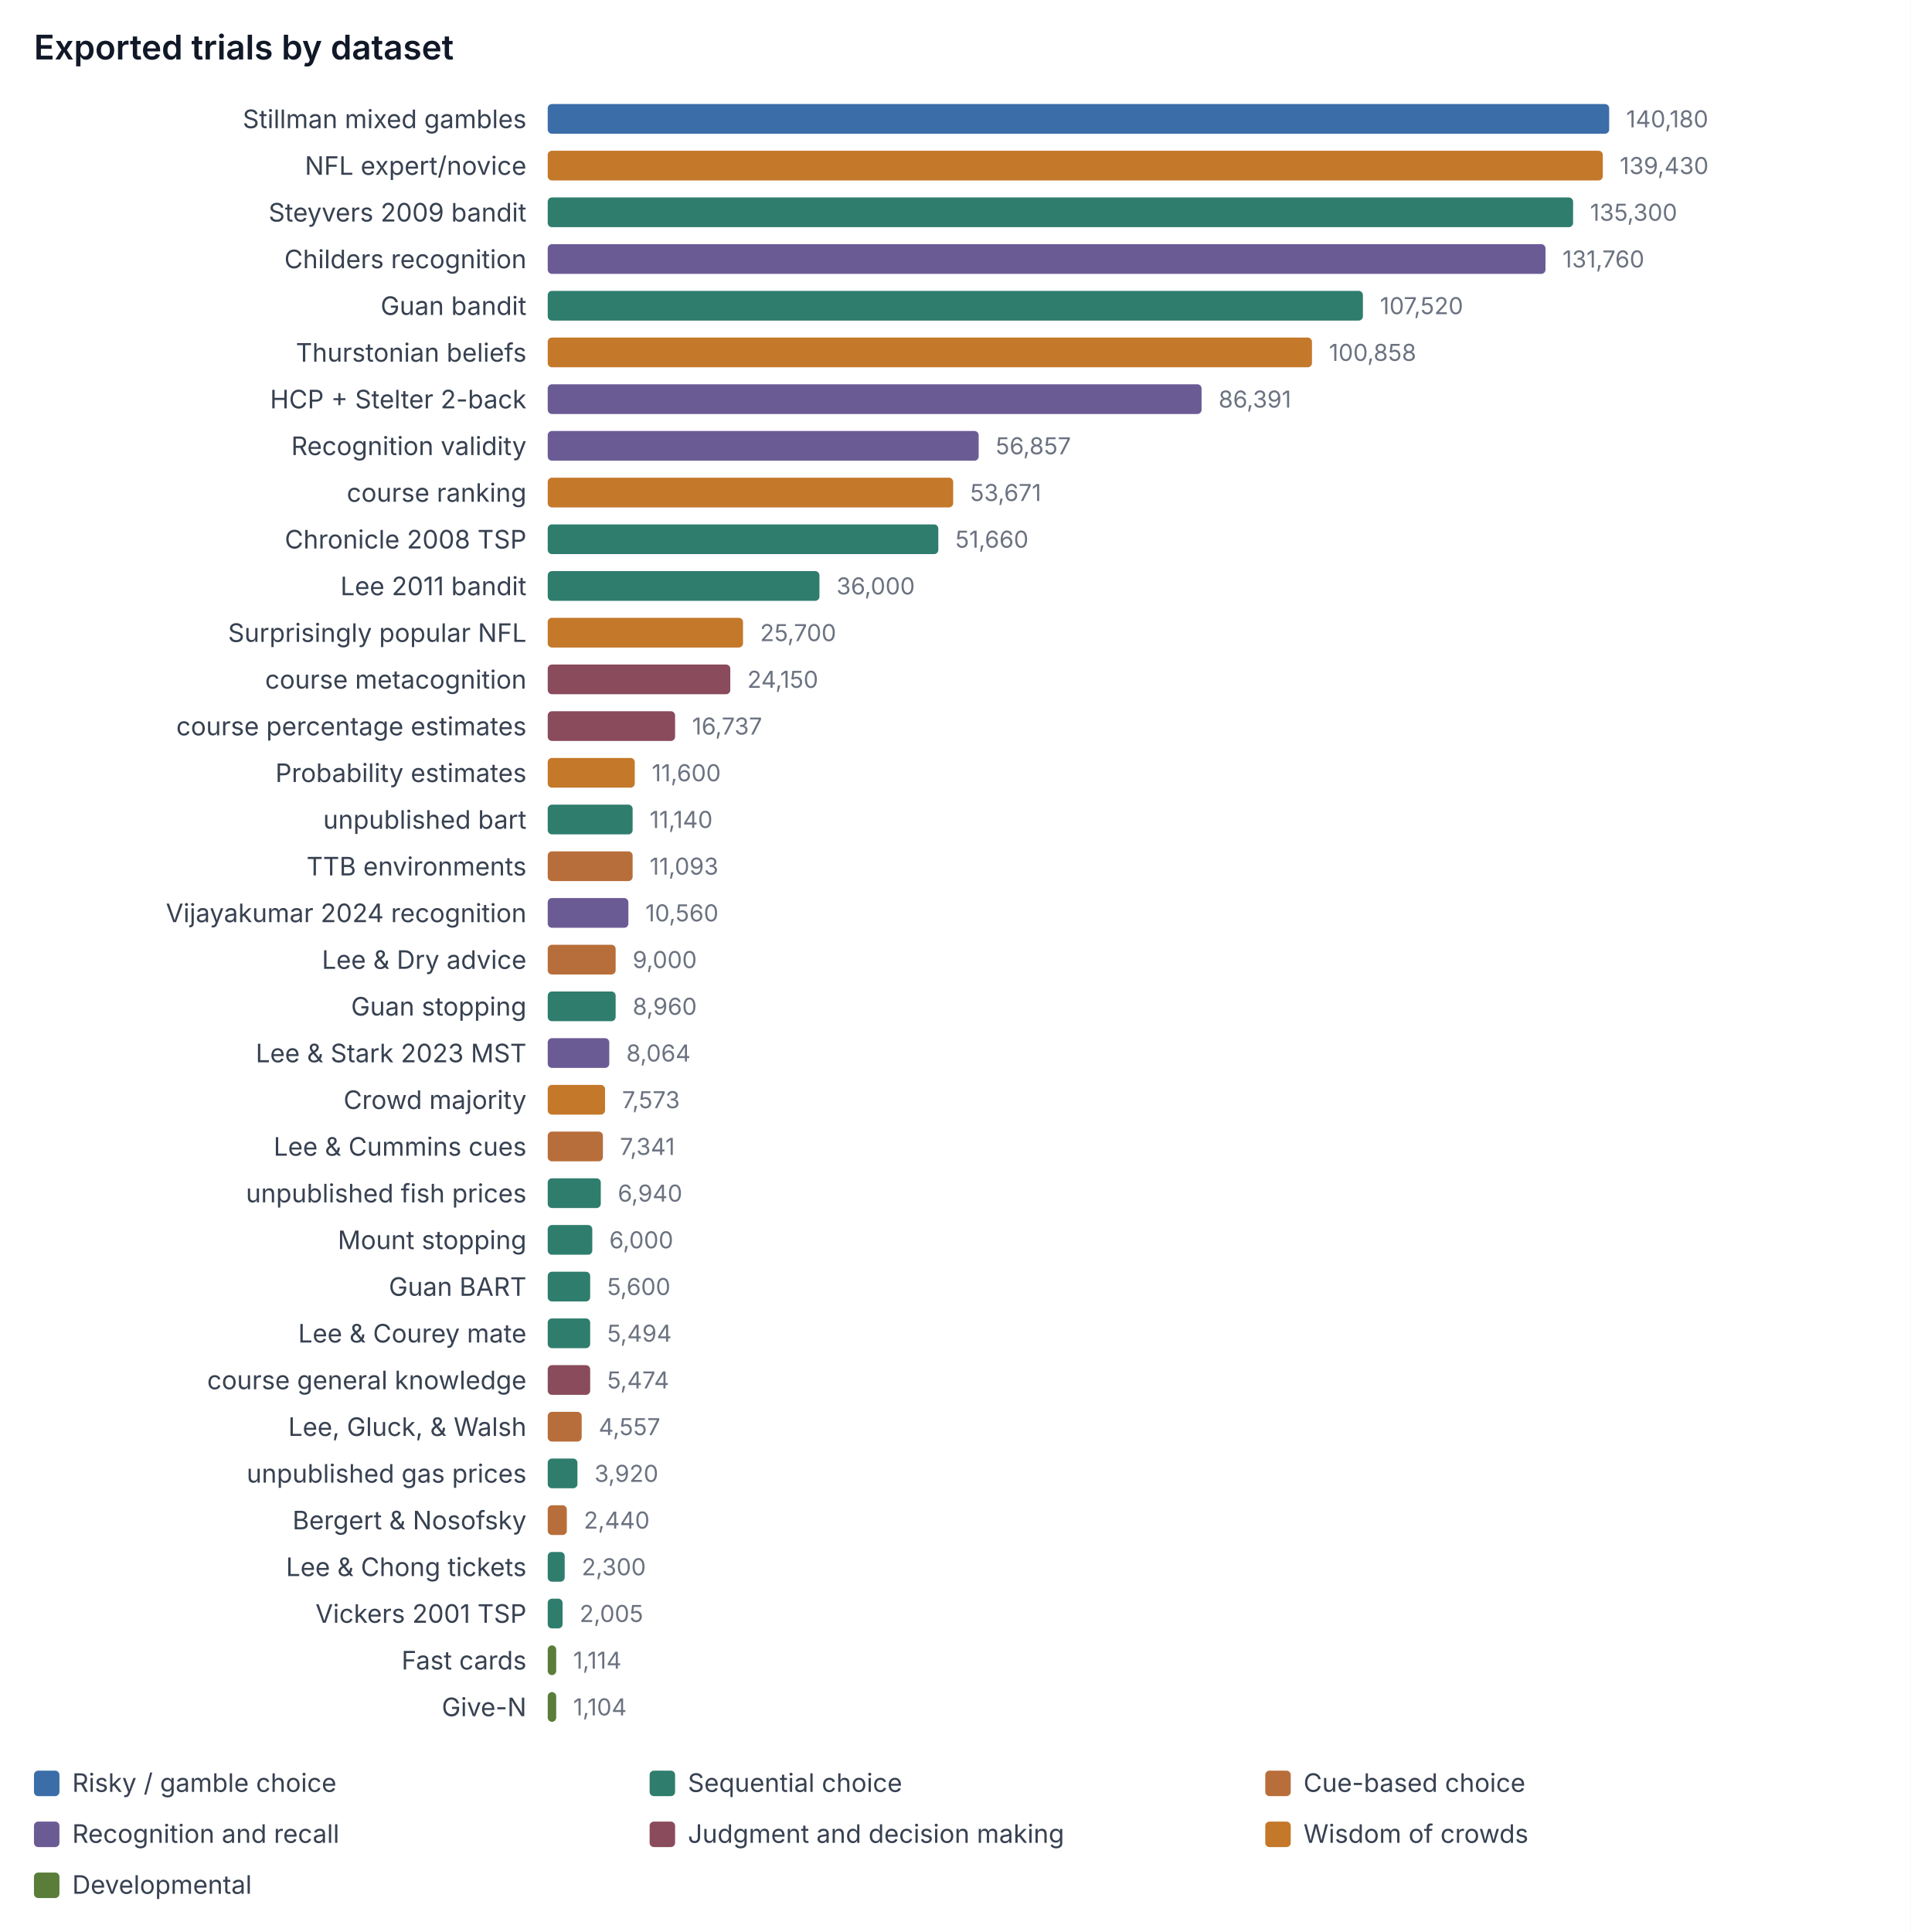
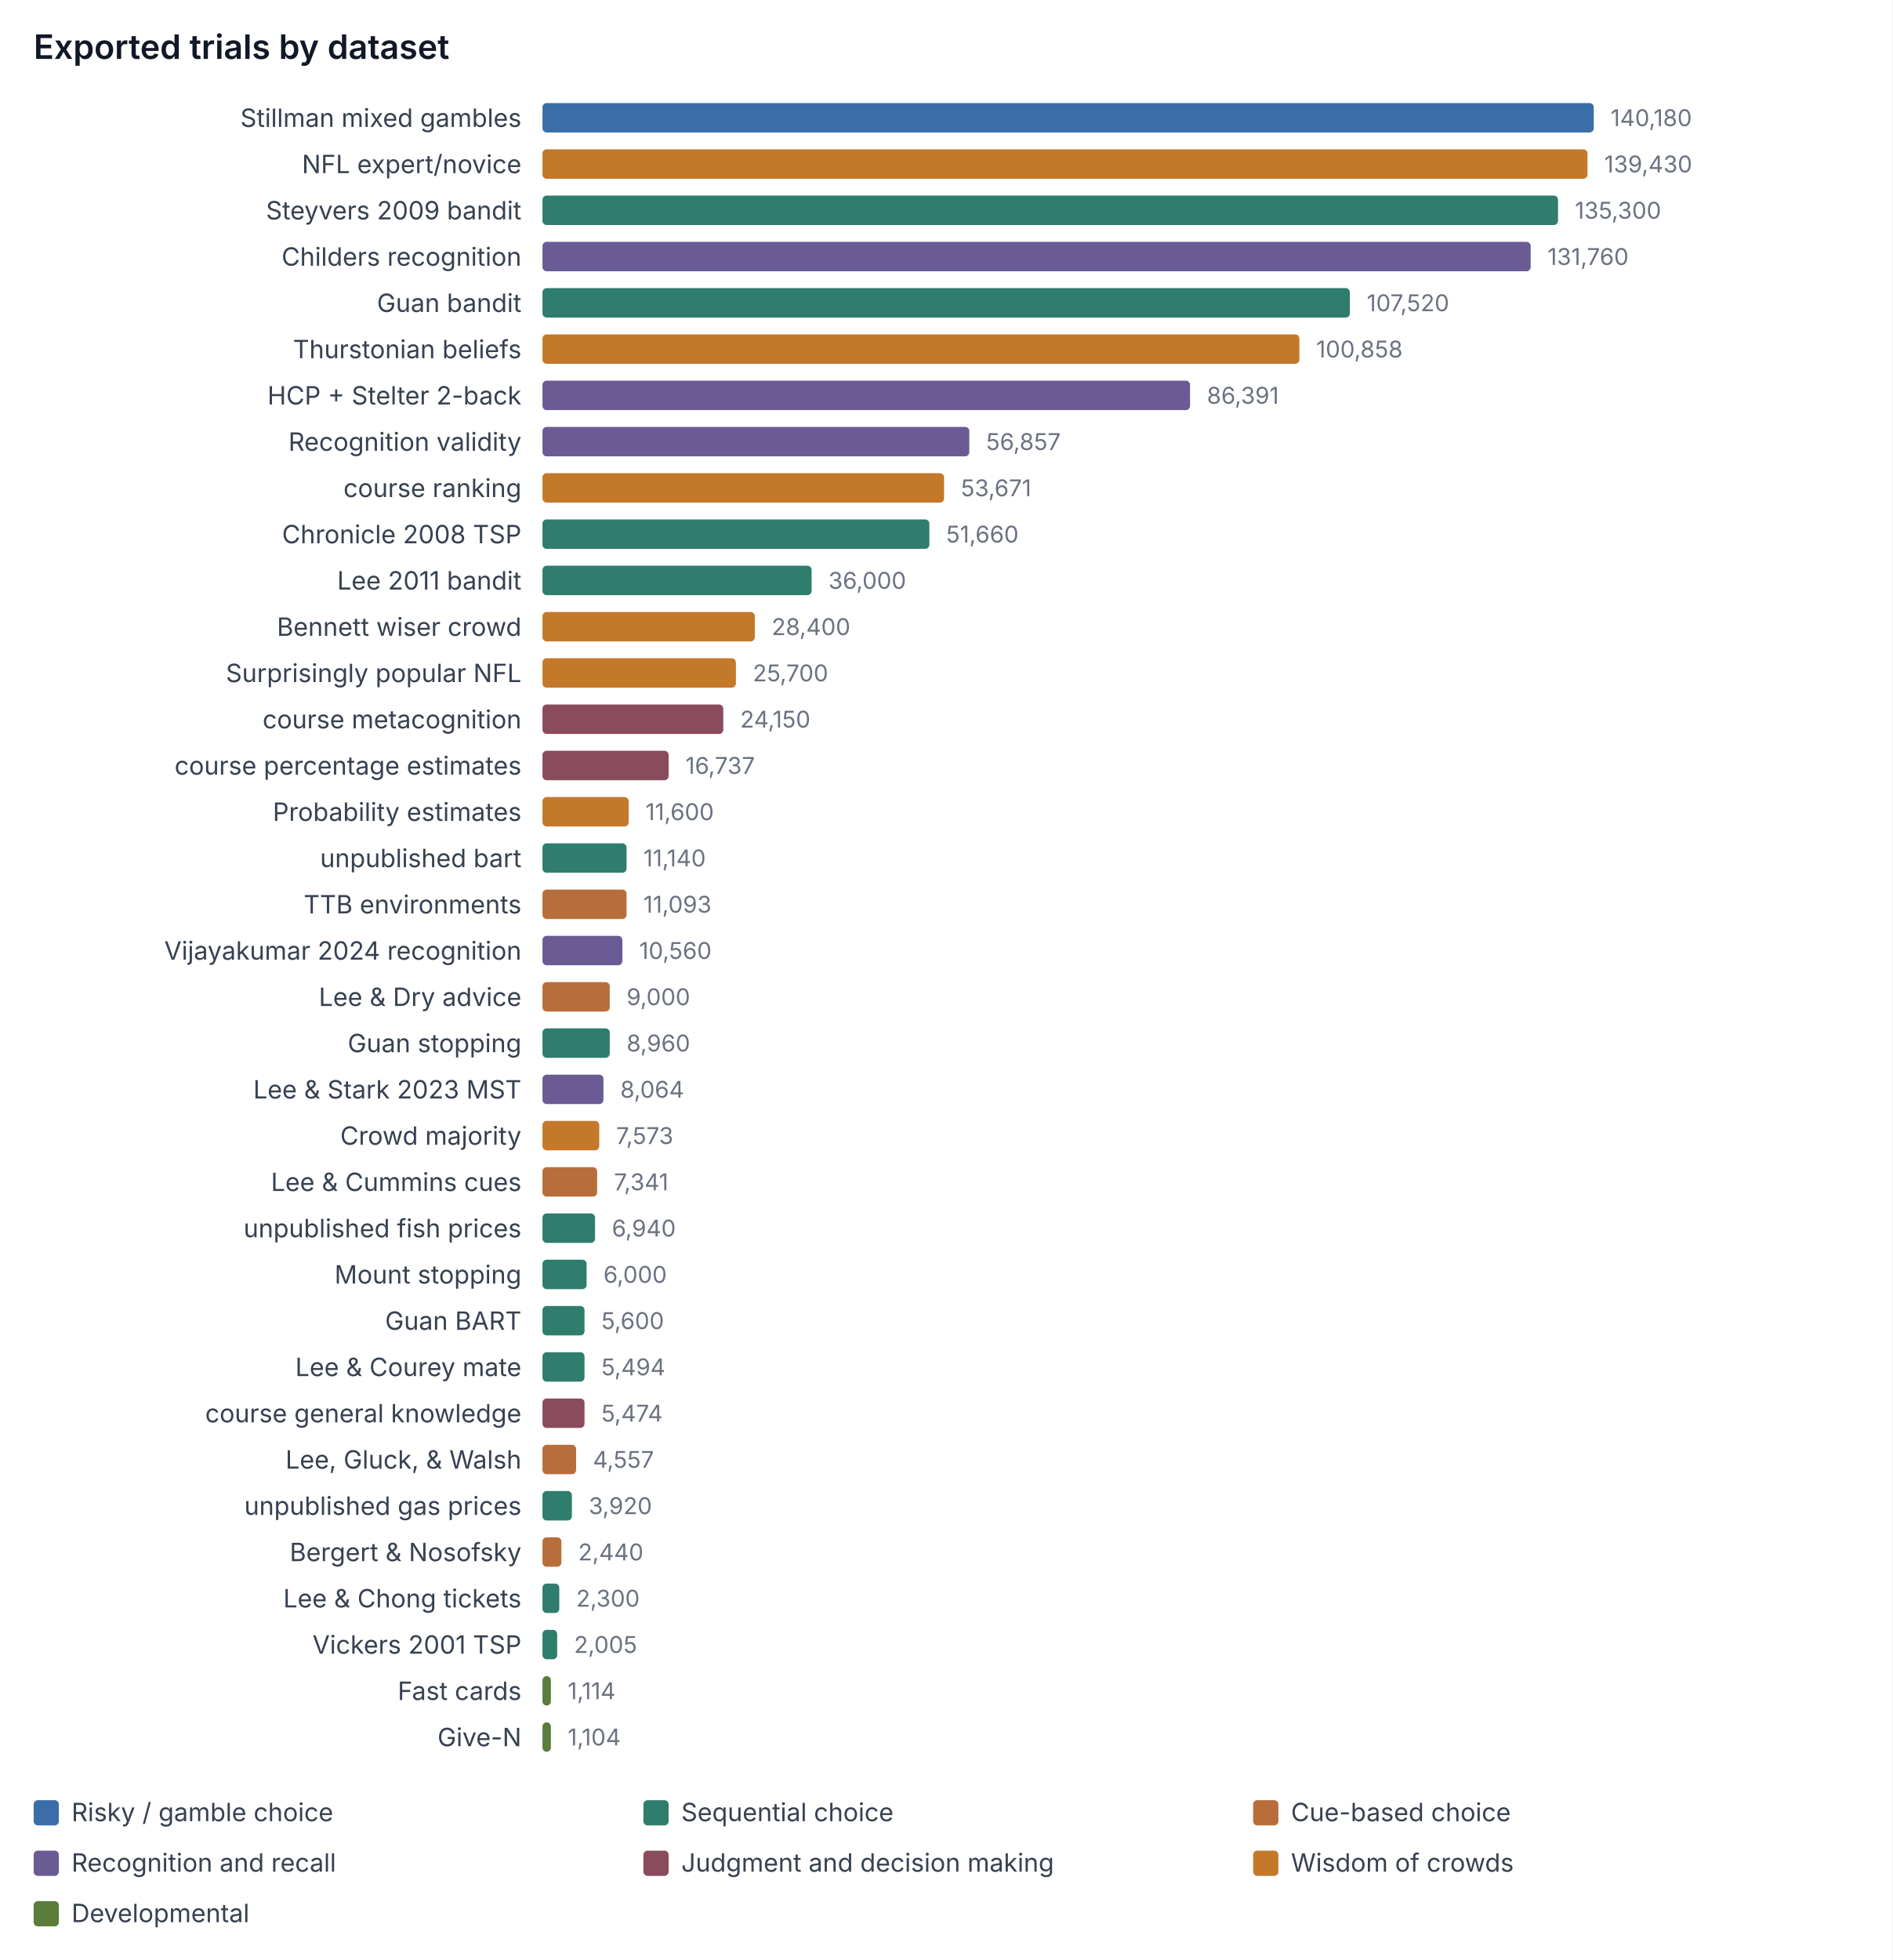
- <svg xmlns="http://www.w3.org/2000/svg" width="900" height="910" viewBox="0 0 900 910" role="img" aria-labelledby="title desc">
+ <svg xmlns="http://www.w3.org/2000/svg" width="900" height="932" viewBox="0 0 900 932" role="img" aria-labelledby="title desc">
  <rect width="100%" height="100%" fill="#ffffff" />
  <text x="16" y="28" font-family="system-ui, -apple-system, Segoe UI, sans-serif" font-size="16" font-weight="600" fill="#111827">Exported trials by dataset</text>
  <text x="248" y="56.0" text-anchor="end" dominant-baseline="middle" font-family="system-ui, -apple-system, Segoe UI, sans-serif" font-size="12" fill="#374151">Stillman mixed gambles</text>
  <rect x="258" y="49" width="500" height="14" rx="2" fill="#3b6ea8" />
  <text x="766" y="56.0" dominant-baseline="middle" font-family="system-ui, -apple-system, Segoe UI, sans-serif" font-size="11" fill="#6b7280">140,180</text>
  <text x="248" y="78.0" text-anchor="end" dominant-baseline="middle" font-family="system-ui, -apple-system, Segoe UI, sans-serif" font-size="12" fill="#374151">NFL expert/novice</text>
  <rect x="258" y="71" width="497" height="14" rx="2" fill="#c4782a" />
  <text x="763" y="78.0" dominant-baseline="middle" font-family="system-ui, -apple-system, Segoe UI, sans-serif" font-size="11" fill="#6b7280">139,430</text>
  <text x="248" y="100.0" text-anchor="end" dominant-baseline="middle" font-family="system-ui, -apple-system, Segoe UI, sans-serif" font-size="12" fill="#374151">Steyvers 2009 bandit</text>
  <rect x="258" y="93" width="483" height="14" rx="2" fill="#2f7d6d" />
  <text x="749" y="100.0" dominant-baseline="middle" font-family="system-ui, -apple-system, Segoe UI, sans-serif" font-size="11" fill="#6b7280">135,300</text>
  <text x="248" y="122.0" text-anchor="end" dominant-baseline="middle" font-family="system-ui, -apple-system, Segoe UI, sans-serif" font-size="12" fill="#374151">Childers recognition</text>
  <rect x="258" y="115" width="470" height="14" rx="2" fill="#6b5b95" />
  <text x="736" y="122.0" dominant-baseline="middle" font-family="system-ui, -apple-system, Segoe UI, sans-serif" font-size="11" fill="#6b7280">131,760</text>
  <text x="248" y="144.0" text-anchor="end" dominant-baseline="middle" font-family="system-ui, -apple-system, Segoe UI, sans-serif" font-size="12" fill="#374151">Guan bandit</text>
  <rect x="258" y="137" width="384" height="14" rx="2" fill="#2f7d6d" />
  <text x="650" y="144.0" dominant-baseline="middle" font-family="system-ui, -apple-system, Segoe UI, sans-serif" font-size="11" fill="#6b7280">107,520</text>
  <text x="248" y="166.0" text-anchor="end" dominant-baseline="middle" font-family="system-ui, -apple-system, Segoe UI, sans-serif" font-size="12" fill="#374151">Thurstonian beliefs</text>
  <rect x="258" y="159" width="360" height="14" rx="2" fill="#c4782a" />
  <text x="626" y="166.0" dominant-baseline="middle" font-family="system-ui, -apple-system, Segoe UI, sans-serif" font-size="11" fill="#6b7280">100,858</text>
  <text x="248" y="188.0" text-anchor="end" dominant-baseline="middle" font-family="system-ui, -apple-system, Segoe UI, sans-serif" font-size="12" fill="#374151">HCP + Stelter 2-back</text>
  <rect x="258" y="181" width="308" height="14" rx="2" fill="#6b5b95" />
  <text x="574" y="188.0" dominant-baseline="middle" font-family="system-ui, -apple-system, Segoe UI, sans-serif" font-size="11" fill="#6b7280">86,391</text>
  <text x="248" y="210.0" text-anchor="end" dominant-baseline="middle" font-family="system-ui, -apple-system, Segoe UI, sans-serif" font-size="12" fill="#374151">Recognition validity</text>
  <rect x="258" y="203" width="203" height="14" rx="2" fill="#6b5b95" />
  <text x="469" y="210.0" dominant-baseline="middle" font-family="system-ui, -apple-system, Segoe UI, sans-serif" font-size="11" fill="#6b7280">56,857</text>
  <text x="248" y="232.0" text-anchor="end" dominant-baseline="middle" font-family="system-ui, -apple-system, Segoe UI, sans-serif" font-size="12" fill="#374151">course ranking</text>
  <rect x="258" y="225" width="191" height="14" rx="2" fill="#c4782a" />
  <text x="457" y="232.0" dominant-baseline="middle" font-family="system-ui, -apple-system, Segoe UI, sans-serif" font-size="11" fill="#6b7280">53,671</text>
  <text x="248" y="254.0" text-anchor="end" dominant-baseline="middle" font-family="system-ui, -apple-system, Segoe UI, sans-serif" font-size="12" fill="#374151">Chronicle 2008 TSP</text>
  <rect x="258" y="247" width="184" height="14" rx="2" fill="#2f7d6d" />
  <text x="450" y="254.0" dominant-baseline="middle" font-family="system-ui, -apple-system, Segoe UI, sans-serif" font-size="11" fill="#6b7280">51,660</text>
  <text x="248" y="276.0" text-anchor="end" dominant-baseline="middle" font-family="system-ui, -apple-system, Segoe UI, sans-serif" font-size="12" fill="#374151">Lee 2011 bandit</text>
  <rect x="258" y="269" width="128" height="14" rx="2" fill="#2f7d6d" />
  <text x="394" y="276.0" dominant-baseline="middle" font-family="system-ui, -apple-system, Segoe UI, sans-serif" font-size="11" fill="#6b7280">36,000</text>
-   <text x="248" y="298.0" text-anchor="end" dominant-baseline="middle" font-family="system-ui, -apple-system, Segoe UI, sans-serif" font-size="12" fill="#374151">Surprisingly popular NFL</text>
-   <rect x="258" y="291" width="92" height="14" rx="2" fill="#c4782a" />
-   <text x="358" y="298.0" dominant-baseline="middle" font-family="system-ui, -apple-system, Segoe UI, sans-serif" font-size="11" fill="#6b7280">25,700</text>
-   <text x="248" y="320.0" text-anchor="end" dominant-baseline="middle" font-family="system-ui, -apple-system, Segoe UI, sans-serif" font-size="12" fill="#374151">course metacognition</text>
-   <rect x="258" y="313" width="86" height="14" rx="2" fill="#8a4b5c" />
-   <text x="352" y="320.0" dominant-baseline="middle" font-family="system-ui, -apple-system, Segoe UI, sans-serif" font-size="11" fill="#6b7280">24,150</text>
-   <text x="248" y="342.0" text-anchor="end" dominant-baseline="middle" font-family="system-ui, -apple-system, Segoe UI, sans-serif" font-size="12" fill="#374151">course percentage estimates</text>
-   <rect x="258" y="335" width="60" height="14" rx="2" fill="#8a4b5c" />
-   <text x="326" y="342.0" dominant-baseline="middle" font-family="system-ui, -apple-system, Segoe UI, sans-serif" font-size="11" fill="#6b7280">16,737</text>
-   <text x="248" y="364.0" text-anchor="end" dominant-baseline="middle" font-family="system-ui, -apple-system, Segoe UI, sans-serif" font-size="12" fill="#374151">Probability estimates</text>
-   <rect x="258" y="357" width="41" height="14" rx="2" fill="#c4782a" />
-   <text x="307" y="364.0" dominant-baseline="middle" font-family="system-ui, -apple-system, Segoe UI, sans-serif" font-size="11" fill="#6b7280">11,600</text>
-   <text x="248" y="386.0" text-anchor="end" dominant-baseline="middle" font-family="system-ui, -apple-system, Segoe UI, sans-serif" font-size="12" fill="#374151">unpublished bart</text>
-   <rect x="258" y="379" width="40" height="14" rx="2" fill="#2f7d6d" />
-   <text x="306" y="386.0" dominant-baseline="middle" font-family="system-ui, -apple-system, Segoe UI, sans-serif" font-size="11" fill="#6b7280">11,140</text>
-   <text x="248" y="408.0" text-anchor="end" dominant-baseline="middle" font-family="system-ui, -apple-system, Segoe UI, sans-serif" font-size="12" fill="#374151">TTB environments</text>
-   <rect x="258" y="401" width="40" height="14" rx="2" fill="#b86e3a" />
-   <text x="306" y="408.0" dominant-baseline="middle" font-family="system-ui, -apple-system, Segoe UI, sans-serif" font-size="11" fill="#6b7280">11,093</text>
-   <text x="248" y="430.0" text-anchor="end" dominant-baseline="middle" font-family="system-ui, -apple-system, Segoe UI, sans-serif" font-size="12" fill="#374151">Vijayakumar 2024 recognition</text>
-   <rect x="258" y="423" width="38" height="14" rx="2" fill="#6b5b95" />
-   <text x="304" y="430.0" dominant-baseline="middle" font-family="system-ui, -apple-system, Segoe UI, sans-serif" font-size="11" fill="#6b7280">10,560</text>
-   <text x="248" y="452.0" text-anchor="end" dominant-baseline="middle" font-family="system-ui, -apple-system, Segoe UI, sans-serif" font-size="12" fill="#374151">Lee &amp; Dry advice</text>
-   <rect x="258" y="445" width="32" height="14" rx="2" fill="#b86e3a" />
-   <text x="298" y="452.0" dominant-baseline="middle" font-family="system-ui, -apple-system, Segoe UI, sans-serif" font-size="11" fill="#6b7280">9,000</text>
-   <text x="248" y="474.0" text-anchor="end" dominant-baseline="middle" font-family="system-ui, -apple-system, Segoe UI, sans-serif" font-size="12" fill="#374151">Guan stopping</text>
-   <rect x="258" y="467" width="32" height="14" rx="2" fill="#2f7d6d" />
-   <text x="298" y="474.0" dominant-baseline="middle" font-family="system-ui, -apple-system, Segoe UI, sans-serif" font-size="11" fill="#6b7280">8,960</text>
-   <text x="248" y="496.0" text-anchor="end" dominant-baseline="middle" font-family="system-ui, -apple-system, Segoe UI, sans-serif" font-size="12" fill="#374151">Lee &amp; Stark 2023 MST</text>
-   <rect x="258" y="489" width="29" height="14" rx="2" fill="#6b5b95" />
-   <text x="295" y="496.0" dominant-baseline="middle" font-family="system-ui, -apple-system, Segoe UI, sans-serif" font-size="11" fill="#6b7280">8,064</text>
-   <text x="248" y="518.0" text-anchor="end" dominant-baseline="middle" font-family="system-ui, -apple-system, Segoe UI, sans-serif" font-size="12" fill="#374151">Crowd majority</text>
-   <rect x="258" y="511" width="27" height="14" rx="2" fill="#c4782a" />
-   <text x="293" y="518.0" dominant-baseline="middle" font-family="system-ui, -apple-system, Segoe UI, sans-serif" font-size="11" fill="#6b7280">7,573</text>
-   <text x="248" y="540.0" text-anchor="end" dominant-baseline="middle" font-family="system-ui, -apple-system, Segoe UI, sans-serif" font-size="12" fill="#374151">Lee &amp; Cummins cues</text>
-   <rect x="258" y="533" width="26" height="14" rx="2" fill="#b86e3a" />
-   <text x="292" y="540.0" dominant-baseline="middle" font-family="system-ui, -apple-system, Segoe UI, sans-serif" font-size="11" fill="#6b7280">7,341</text>
-   <text x="248" y="562.0" text-anchor="end" dominant-baseline="middle" font-family="system-ui, -apple-system, Segoe UI, sans-serif" font-size="12" fill="#374151">unpublished fish prices</text>
-   <rect x="258" y="555" width="25" height="14" rx="2" fill="#2f7d6d" />
-   <text x="291" y="562.0" dominant-baseline="middle" font-family="system-ui, -apple-system, Segoe UI, sans-serif" font-size="11" fill="#6b7280">6,940</text>
-   <text x="248" y="584.0" text-anchor="end" dominant-baseline="middle" font-family="system-ui, -apple-system, Segoe UI, sans-serif" font-size="12" fill="#374151">Mount stopping</text>
-   <rect x="258" y="577" width="21" height="14" rx="2" fill="#2f7d6d" />
-   <text x="287" y="584.0" dominant-baseline="middle" font-family="system-ui, -apple-system, Segoe UI, sans-serif" font-size="11" fill="#6b7280">6,000</text>
-   <text x="248" y="606.0" text-anchor="end" dominant-baseline="middle" font-family="system-ui, -apple-system, Segoe UI, sans-serif" font-size="12" fill="#374151">Guan BART</text>
-   <rect x="258" y="599" width="20" height="14" rx="2" fill="#2f7d6d" />
-   <text x="286" y="606.0" dominant-baseline="middle" font-family="system-ui, -apple-system, Segoe UI, sans-serif" font-size="11" fill="#6b7280">5,600</text>
-   <text x="248" y="628.0" text-anchor="end" dominant-baseline="middle" font-family="system-ui, -apple-system, Segoe UI, sans-serif" font-size="12" fill="#374151">Lee &amp; Courey mate</text>
+   <text x="248" y="298.0" text-anchor="end" dominant-baseline="middle" font-family="system-ui, -apple-system, Segoe UI, sans-serif" font-size="12" fill="#374151">Bennett wiser crowd</text>
+   <rect x="258" y="291" width="101" height="14" rx="2" fill="#c4782a" />
+   <text x="367" y="298.0" dominant-baseline="middle" font-family="system-ui, -apple-system, Segoe UI, sans-serif" font-size="11" fill="#6b7280">28,400</text>
+   <text x="248" y="320.0" text-anchor="end" dominant-baseline="middle" font-family="system-ui, -apple-system, Segoe UI, sans-serif" font-size="12" fill="#374151">Surprisingly popular NFL</text>
+   <rect x="258" y="313" width="92" height="14" rx="2" fill="#c4782a" />
+   <text x="358" y="320.0" dominant-baseline="middle" font-family="system-ui, -apple-system, Segoe UI, sans-serif" font-size="11" fill="#6b7280">25,700</text>
+   <text x="248" y="342.0" text-anchor="end" dominant-baseline="middle" font-family="system-ui, -apple-system, Segoe UI, sans-serif" font-size="12" fill="#374151">course metacognition</text>
+   <rect x="258" y="335" width="86" height="14" rx="2" fill="#8a4b5c" />
+   <text x="352" y="342.0" dominant-baseline="middle" font-family="system-ui, -apple-system, Segoe UI, sans-serif" font-size="11" fill="#6b7280">24,150</text>
+   <text x="248" y="364.0" text-anchor="end" dominant-baseline="middle" font-family="system-ui, -apple-system, Segoe UI, sans-serif" font-size="12" fill="#374151">course percentage estimates</text>
+   <rect x="258" y="357" width="60" height="14" rx="2" fill="#8a4b5c" />
+   <text x="326" y="364.0" dominant-baseline="middle" font-family="system-ui, -apple-system, Segoe UI, sans-serif" font-size="11" fill="#6b7280">16,737</text>
+   <text x="248" y="386.0" text-anchor="end" dominant-baseline="middle" font-family="system-ui, -apple-system, Segoe UI, sans-serif" font-size="12" fill="#374151">Probability estimates</text>
+   <rect x="258" y="379" width="41" height="14" rx="2" fill="#c4782a" />
+   <text x="307" y="386.0" dominant-baseline="middle" font-family="system-ui, -apple-system, Segoe UI, sans-serif" font-size="11" fill="#6b7280">11,600</text>
+   <text x="248" y="408.0" text-anchor="end" dominant-baseline="middle" font-family="system-ui, -apple-system, Segoe UI, sans-serif" font-size="12" fill="#374151">unpublished bart</text>
+   <rect x="258" y="401" width="40" height="14" rx="2" fill="#2f7d6d" />
+   <text x="306" y="408.0" dominant-baseline="middle" font-family="system-ui, -apple-system, Segoe UI, sans-serif" font-size="11" fill="#6b7280">11,140</text>
+   <text x="248" y="430.0" text-anchor="end" dominant-baseline="middle" font-family="system-ui, -apple-system, Segoe UI, sans-serif" font-size="12" fill="#374151">TTB environments</text>
+   <rect x="258" y="423" width="40" height="14" rx="2" fill="#b86e3a" />
+   <text x="306" y="430.0" dominant-baseline="middle" font-family="system-ui, -apple-system, Segoe UI, sans-serif" font-size="11" fill="#6b7280">11,093</text>
+   <text x="248" y="452.0" text-anchor="end" dominant-baseline="middle" font-family="system-ui, -apple-system, Segoe UI, sans-serif" font-size="12" fill="#374151">Vijayakumar 2024 recognition</text>
+   <rect x="258" y="445" width="38" height="14" rx="2" fill="#6b5b95" />
+   <text x="304" y="452.0" dominant-baseline="middle" font-family="system-ui, -apple-system, Segoe UI, sans-serif" font-size="11" fill="#6b7280">10,560</text>
+   <text x="248" y="474.0" text-anchor="end" dominant-baseline="middle" font-family="system-ui, -apple-system, Segoe UI, sans-serif" font-size="12" fill="#374151">Lee &amp; Dry advice</text>
+   <rect x="258" y="467" width="32" height="14" rx="2" fill="#b86e3a" />
+   <text x="298" y="474.0" dominant-baseline="middle" font-family="system-ui, -apple-system, Segoe UI, sans-serif" font-size="11" fill="#6b7280">9,000</text>
+   <text x="248" y="496.0" text-anchor="end" dominant-baseline="middle" font-family="system-ui, -apple-system, Segoe UI, sans-serif" font-size="12" fill="#374151">Guan stopping</text>
+   <rect x="258" y="489" width="32" height="14" rx="2" fill="#2f7d6d" />
+   <text x="298" y="496.0" dominant-baseline="middle" font-family="system-ui, -apple-system, Segoe UI, sans-serif" font-size="11" fill="#6b7280">8,960</text>
+   <text x="248" y="518.0" text-anchor="end" dominant-baseline="middle" font-family="system-ui, -apple-system, Segoe UI, sans-serif" font-size="12" fill="#374151">Lee &amp; Stark 2023 MST</text>
+   <rect x="258" y="511" width="29" height="14" rx="2" fill="#6b5b95" />
+   <text x="295" y="518.0" dominant-baseline="middle" font-family="system-ui, -apple-system, Segoe UI, sans-serif" font-size="11" fill="#6b7280">8,064</text>
+   <text x="248" y="540.0" text-anchor="end" dominant-baseline="middle" font-family="system-ui, -apple-system, Segoe UI, sans-serif" font-size="12" fill="#374151">Crowd majority</text>
+   <rect x="258" y="533" width="27" height="14" rx="2" fill="#c4782a" />
+   <text x="293" y="540.0" dominant-baseline="middle" font-family="system-ui, -apple-system, Segoe UI, sans-serif" font-size="11" fill="#6b7280">7,573</text>
+   <text x="248" y="562.0" text-anchor="end" dominant-baseline="middle" font-family="system-ui, -apple-system, Segoe UI, sans-serif" font-size="12" fill="#374151">Lee &amp; Cummins cues</text>
+   <rect x="258" y="555" width="26" height="14" rx="2" fill="#b86e3a" />
+   <text x="292" y="562.0" dominant-baseline="middle" font-family="system-ui, -apple-system, Segoe UI, sans-serif" font-size="11" fill="#6b7280">7,341</text>
+   <text x="248" y="584.0" text-anchor="end" dominant-baseline="middle" font-family="system-ui, -apple-system, Segoe UI, sans-serif" font-size="12" fill="#374151">unpublished fish prices</text>
+   <rect x="258" y="577" width="25" height="14" rx="2" fill="#2f7d6d" />
+   <text x="291" y="584.0" dominant-baseline="middle" font-family="system-ui, -apple-system, Segoe UI, sans-serif" font-size="11" fill="#6b7280">6,940</text>
+   <text x="248" y="606.0" text-anchor="end" dominant-baseline="middle" font-family="system-ui, -apple-system, Segoe UI, sans-serif" font-size="12" fill="#374151">Mount stopping</text>
+   <rect x="258" y="599" width="21" height="14" rx="2" fill="#2f7d6d" />
+   <text x="287" y="606.0" dominant-baseline="middle" font-family="system-ui, -apple-system, Segoe UI, sans-serif" font-size="11" fill="#6b7280">6,000</text>
+   <text x="248" y="628.0" text-anchor="end" dominant-baseline="middle" font-family="system-ui, -apple-system, Segoe UI, sans-serif" font-size="12" fill="#374151">Guan BART</text>
  <rect x="258" y="621" width="20" height="14" rx="2" fill="#2f7d6d" />
-   <text x="286" y="628.0" dominant-baseline="middle" font-family="system-ui, -apple-system, Segoe UI, sans-serif" font-size="11" fill="#6b7280">5,494</text>
-   <text x="248" y="650.0" text-anchor="end" dominant-baseline="middle" font-family="system-ui, -apple-system, Segoe UI, sans-serif" font-size="12" fill="#374151">course general knowledge</text>
-   <rect x="258" y="643" width="20" height="14" rx="2" fill="#8a4b5c" />
-   <text x="286" y="650.0" dominant-baseline="middle" font-family="system-ui, -apple-system, Segoe UI, sans-serif" font-size="11" fill="#6b7280">5,474</text>
-   <text x="248" y="672.0" text-anchor="end" dominant-baseline="middle" font-family="system-ui, -apple-system, Segoe UI, sans-serif" font-size="12" fill="#374151">Lee, Gluck, &amp; Walsh</text>
-   <rect x="258" y="665" width="16" height="14" rx="2" fill="#b86e3a" />
-   <text x="282" y="672.0" dominant-baseline="middle" font-family="system-ui, -apple-system, Segoe UI, sans-serif" font-size="11" fill="#6b7280">4,557</text>
-   <text x="248" y="694.0" text-anchor="end" dominant-baseline="middle" font-family="system-ui, -apple-system, Segoe UI, sans-serif" font-size="12" fill="#374151">unpublished gas prices</text>
-   <rect x="258" y="687" width="14" height="14" rx="2" fill="#2f7d6d" />
-   <text x="280" y="694.0" dominant-baseline="middle" font-family="system-ui, -apple-system, Segoe UI, sans-serif" font-size="11" fill="#6b7280">3,920</text>
-   <text x="248" y="716.0" text-anchor="end" dominant-baseline="middle" font-family="system-ui, -apple-system, Segoe UI, sans-serif" font-size="12" fill="#374151">Bergert &amp; Nosofsky</text>
-   <rect x="258" y="709" width="9" height="14" rx="2" fill="#b86e3a" />
-   <text x="275" y="716.0" dominant-baseline="middle" font-family="system-ui, -apple-system, Segoe UI, sans-serif" font-size="11" fill="#6b7280">2,440</text>
-   <text x="248" y="738.0" text-anchor="end" dominant-baseline="middle" font-family="system-ui, -apple-system, Segoe UI, sans-serif" font-size="12" fill="#374151">Lee &amp; Chong tickets</text>
-   <rect x="258" y="731" width="8" height="14" rx="2" fill="#2f7d6d" />
-   <text x="274" y="738.0" dominant-baseline="middle" font-family="system-ui, -apple-system, Segoe UI, sans-serif" font-size="11" fill="#6b7280">2,300</text>
-   <text x="248" y="760.0" text-anchor="end" dominant-baseline="middle" font-family="system-ui, -apple-system, Segoe UI, sans-serif" font-size="12" fill="#374151">Vickers 2001 TSP</text>
-   <rect x="258" y="753" width="7" height="14" rx="2" fill="#2f7d6d" />
-   <text x="273" y="760.0" dominant-baseline="middle" font-family="system-ui, -apple-system, Segoe UI, sans-serif" font-size="11" fill="#6b7280">2,005</text>
-   <text x="248" y="782.0" text-anchor="end" dominant-baseline="middle" font-family="system-ui, -apple-system, Segoe UI, sans-serif" font-size="12" fill="#374151">Fast cards</text>
-   <rect x="258" y="775" width="4" height="14" rx="2" fill="#5a7d3a" />
-   <text x="270" y="782.0" dominant-baseline="middle" font-family="system-ui, -apple-system, Segoe UI, sans-serif" font-size="11" fill="#6b7280">1,114</text>
-   <text x="248" y="804.0" text-anchor="end" dominant-baseline="middle" font-family="system-ui, -apple-system, Segoe UI, sans-serif" font-size="12" fill="#374151">Give-N</text>
+   <text x="286" y="628.0" dominant-baseline="middle" font-family="system-ui, -apple-system, Segoe UI, sans-serif" font-size="11" fill="#6b7280">5,600</text>
+   <text x="248" y="650.0" text-anchor="end" dominant-baseline="middle" font-family="system-ui, -apple-system, Segoe UI, sans-serif" font-size="12" fill="#374151">Lee &amp; Courey mate</text>
+   <rect x="258" y="643" width="20" height="14" rx="2" fill="#2f7d6d" />
+   <text x="286" y="650.0" dominant-baseline="middle" font-family="system-ui, -apple-system, Segoe UI, sans-serif" font-size="11" fill="#6b7280">5,494</text>
+   <text x="248" y="672.0" text-anchor="end" dominant-baseline="middle" font-family="system-ui, -apple-system, Segoe UI, sans-serif" font-size="12" fill="#374151">course general knowledge</text>
+   <rect x="258" y="665" width="20" height="14" rx="2" fill="#8a4b5c" />
+   <text x="286" y="672.0" dominant-baseline="middle" font-family="system-ui, -apple-system, Segoe UI, sans-serif" font-size="11" fill="#6b7280">5,474</text>
+   <text x="248" y="694.0" text-anchor="end" dominant-baseline="middle" font-family="system-ui, -apple-system, Segoe UI, sans-serif" font-size="12" fill="#374151">Lee, Gluck, &amp; Walsh</text>
+   <rect x="258" y="687" width="16" height="14" rx="2" fill="#b86e3a" />
+   <text x="282" y="694.0" dominant-baseline="middle" font-family="system-ui, -apple-system, Segoe UI, sans-serif" font-size="11" fill="#6b7280">4,557</text>
+   <text x="248" y="716.0" text-anchor="end" dominant-baseline="middle" font-family="system-ui, -apple-system, Segoe UI, sans-serif" font-size="12" fill="#374151">unpublished gas prices</text>
+   <rect x="258" y="709" width="14" height="14" rx="2" fill="#2f7d6d" />
+   <text x="280" y="716.0" dominant-baseline="middle" font-family="system-ui, -apple-system, Segoe UI, sans-serif" font-size="11" fill="#6b7280">3,920</text>
+   <text x="248" y="738.0" text-anchor="end" dominant-baseline="middle" font-family="system-ui, -apple-system, Segoe UI, sans-serif" font-size="12" fill="#374151">Bergert &amp; Nosofsky</text>
+   <rect x="258" y="731" width="9" height="14" rx="2" fill="#b86e3a" />
+   <text x="275" y="738.0" dominant-baseline="middle" font-family="system-ui, -apple-system, Segoe UI, sans-serif" font-size="11" fill="#6b7280">2,440</text>
+   <text x="248" y="760.0" text-anchor="end" dominant-baseline="middle" font-family="system-ui, -apple-system, Segoe UI, sans-serif" font-size="12" fill="#374151">Lee &amp; Chong tickets</text>
+   <rect x="258" y="753" width="8" height="14" rx="2" fill="#2f7d6d" />
+   <text x="274" y="760.0" dominant-baseline="middle" font-family="system-ui, -apple-system, Segoe UI, sans-serif" font-size="11" fill="#6b7280">2,300</text>
+   <text x="248" y="782.0" text-anchor="end" dominant-baseline="middle" font-family="system-ui, -apple-system, Segoe UI, sans-serif" font-size="12" fill="#374151">Vickers 2001 TSP</text>
+   <rect x="258" y="775" width="7" height="14" rx="2" fill="#2f7d6d" />
+   <text x="273" y="782.0" dominant-baseline="middle" font-family="system-ui, -apple-system, Segoe UI, sans-serif" font-size="11" fill="#6b7280">2,005</text>
+   <text x="248" y="804.0" text-anchor="end" dominant-baseline="middle" font-family="system-ui, -apple-system, Segoe UI, sans-serif" font-size="12" fill="#374151">Fast cards</text>
  <rect x="258" y="797" width="4" height="14" rx="2" fill="#5a7d3a" />
-   <text x="270" y="804.0" dominant-baseline="middle" font-family="system-ui, -apple-system, Segoe UI, sans-serif" font-size="11" fill="#6b7280">1,104</text>
-   <rect x="16" y="834" width="12" height="12" rx="2" fill="#3b6ea8" />
-   <text x="34" y="844" font-family="system-ui, -apple-system, Segoe UI, sans-serif" font-size="12" fill="#374151">Risky / gamble choice</text>
-   <rect x="306" y="834" width="12" height="12" rx="2" fill="#2f7d6d" />
-   <text x="324" y="844" font-family="system-ui, -apple-system, Segoe UI, sans-serif" font-size="12" fill="#374151">Sequential choice</text>
-   <rect x="596" y="834" width="12" height="12" rx="2" fill="#b86e3a" />
-   <text x="614" y="844" font-family="system-ui, -apple-system, Segoe UI, sans-serif" font-size="12" fill="#374151">Cue-based choice</text>
-   <rect x="16" y="858" width="12" height="12" rx="2" fill="#6b5b95" />
-   <text x="34" y="868" font-family="system-ui, -apple-system, Segoe UI, sans-serif" font-size="12" fill="#374151">Recognition and recall</text>
-   <rect x="306" y="858" width="12" height="12" rx="2" fill="#8a4b5c" />
-   <text x="324" y="868" font-family="system-ui, -apple-system, Segoe UI, sans-serif" font-size="12" fill="#374151">Judgment and decision making</text>
-   <rect x="596" y="858" width="12" height="12" rx="2" fill="#c4782a" />
-   <text x="614" y="868" font-family="system-ui, -apple-system, Segoe UI, sans-serif" font-size="12" fill="#374151">Wisdom of crowds</text>
-   <rect x="16" y="882" width="12" height="12" rx="2" fill="#5a7d3a" />
-   <text x="34" y="892" font-family="system-ui, -apple-system, Segoe UI, sans-serif" font-size="12" fill="#374151">Developmental</text>
+   <text x="270" y="804.0" dominant-baseline="middle" font-family="system-ui, -apple-system, Segoe UI, sans-serif" font-size="11" fill="#6b7280">1,114</text>
+   <text x="248" y="826.0" text-anchor="end" dominant-baseline="middle" font-family="system-ui, -apple-system, Segoe UI, sans-serif" font-size="12" fill="#374151">Give-N</text>
+   <rect x="258" y="819" width="4" height="14" rx="2" fill="#5a7d3a" />
+   <text x="270" y="826.0" dominant-baseline="middle" font-family="system-ui, -apple-system, Segoe UI, sans-serif" font-size="11" fill="#6b7280">1,104</text>
+   <rect x="16" y="856" width="12" height="12" rx="2" fill="#3b6ea8" />
+   <text x="34" y="866" font-family="system-ui, -apple-system, Segoe UI, sans-serif" font-size="12" fill="#374151">Risky / gamble choice</text>
+   <rect x="306" y="856" width="12" height="12" rx="2" fill="#2f7d6d" />
+   <text x="324" y="866" font-family="system-ui, -apple-system, Segoe UI, sans-serif" font-size="12" fill="#374151">Sequential choice</text>
+   <rect x="596" y="856" width="12" height="12" rx="2" fill="#b86e3a" />
+   <text x="614" y="866" font-family="system-ui, -apple-system, Segoe UI, sans-serif" font-size="12" fill="#374151">Cue-based choice</text>
+   <rect x="16" y="880" width="12" height="12" rx="2" fill="#6b5b95" />
+   <text x="34" y="890" font-family="system-ui, -apple-system, Segoe UI, sans-serif" font-size="12" fill="#374151">Recognition and recall</text>
+   <rect x="306" y="880" width="12" height="12" rx="2" fill="#8a4b5c" />
+   <text x="324" y="890" font-family="system-ui, -apple-system, Segoe UI, sans-serif" font-size="12" fill="#374151">Judgment and decision making</text>
+   <rect x="596" y="880" width="12" height="12" rx="2" fill="#c4782a" />
+   <text x="614" y="890" font-family="system-ui, -apple-system, Segoe UI, sans-serif" font-size="12" fill="#374151">Wisdom of crowds</text>
+   <rect x="16" y="904" width="12" height="12" rx="2" fill="#5a7d3a" />
+   <text x="34" y="914" font-family="system-ui, -apple-system, Segoe UI, sans-serif" font-size="12" fill="#374151">Developmental</text>
</svg>
